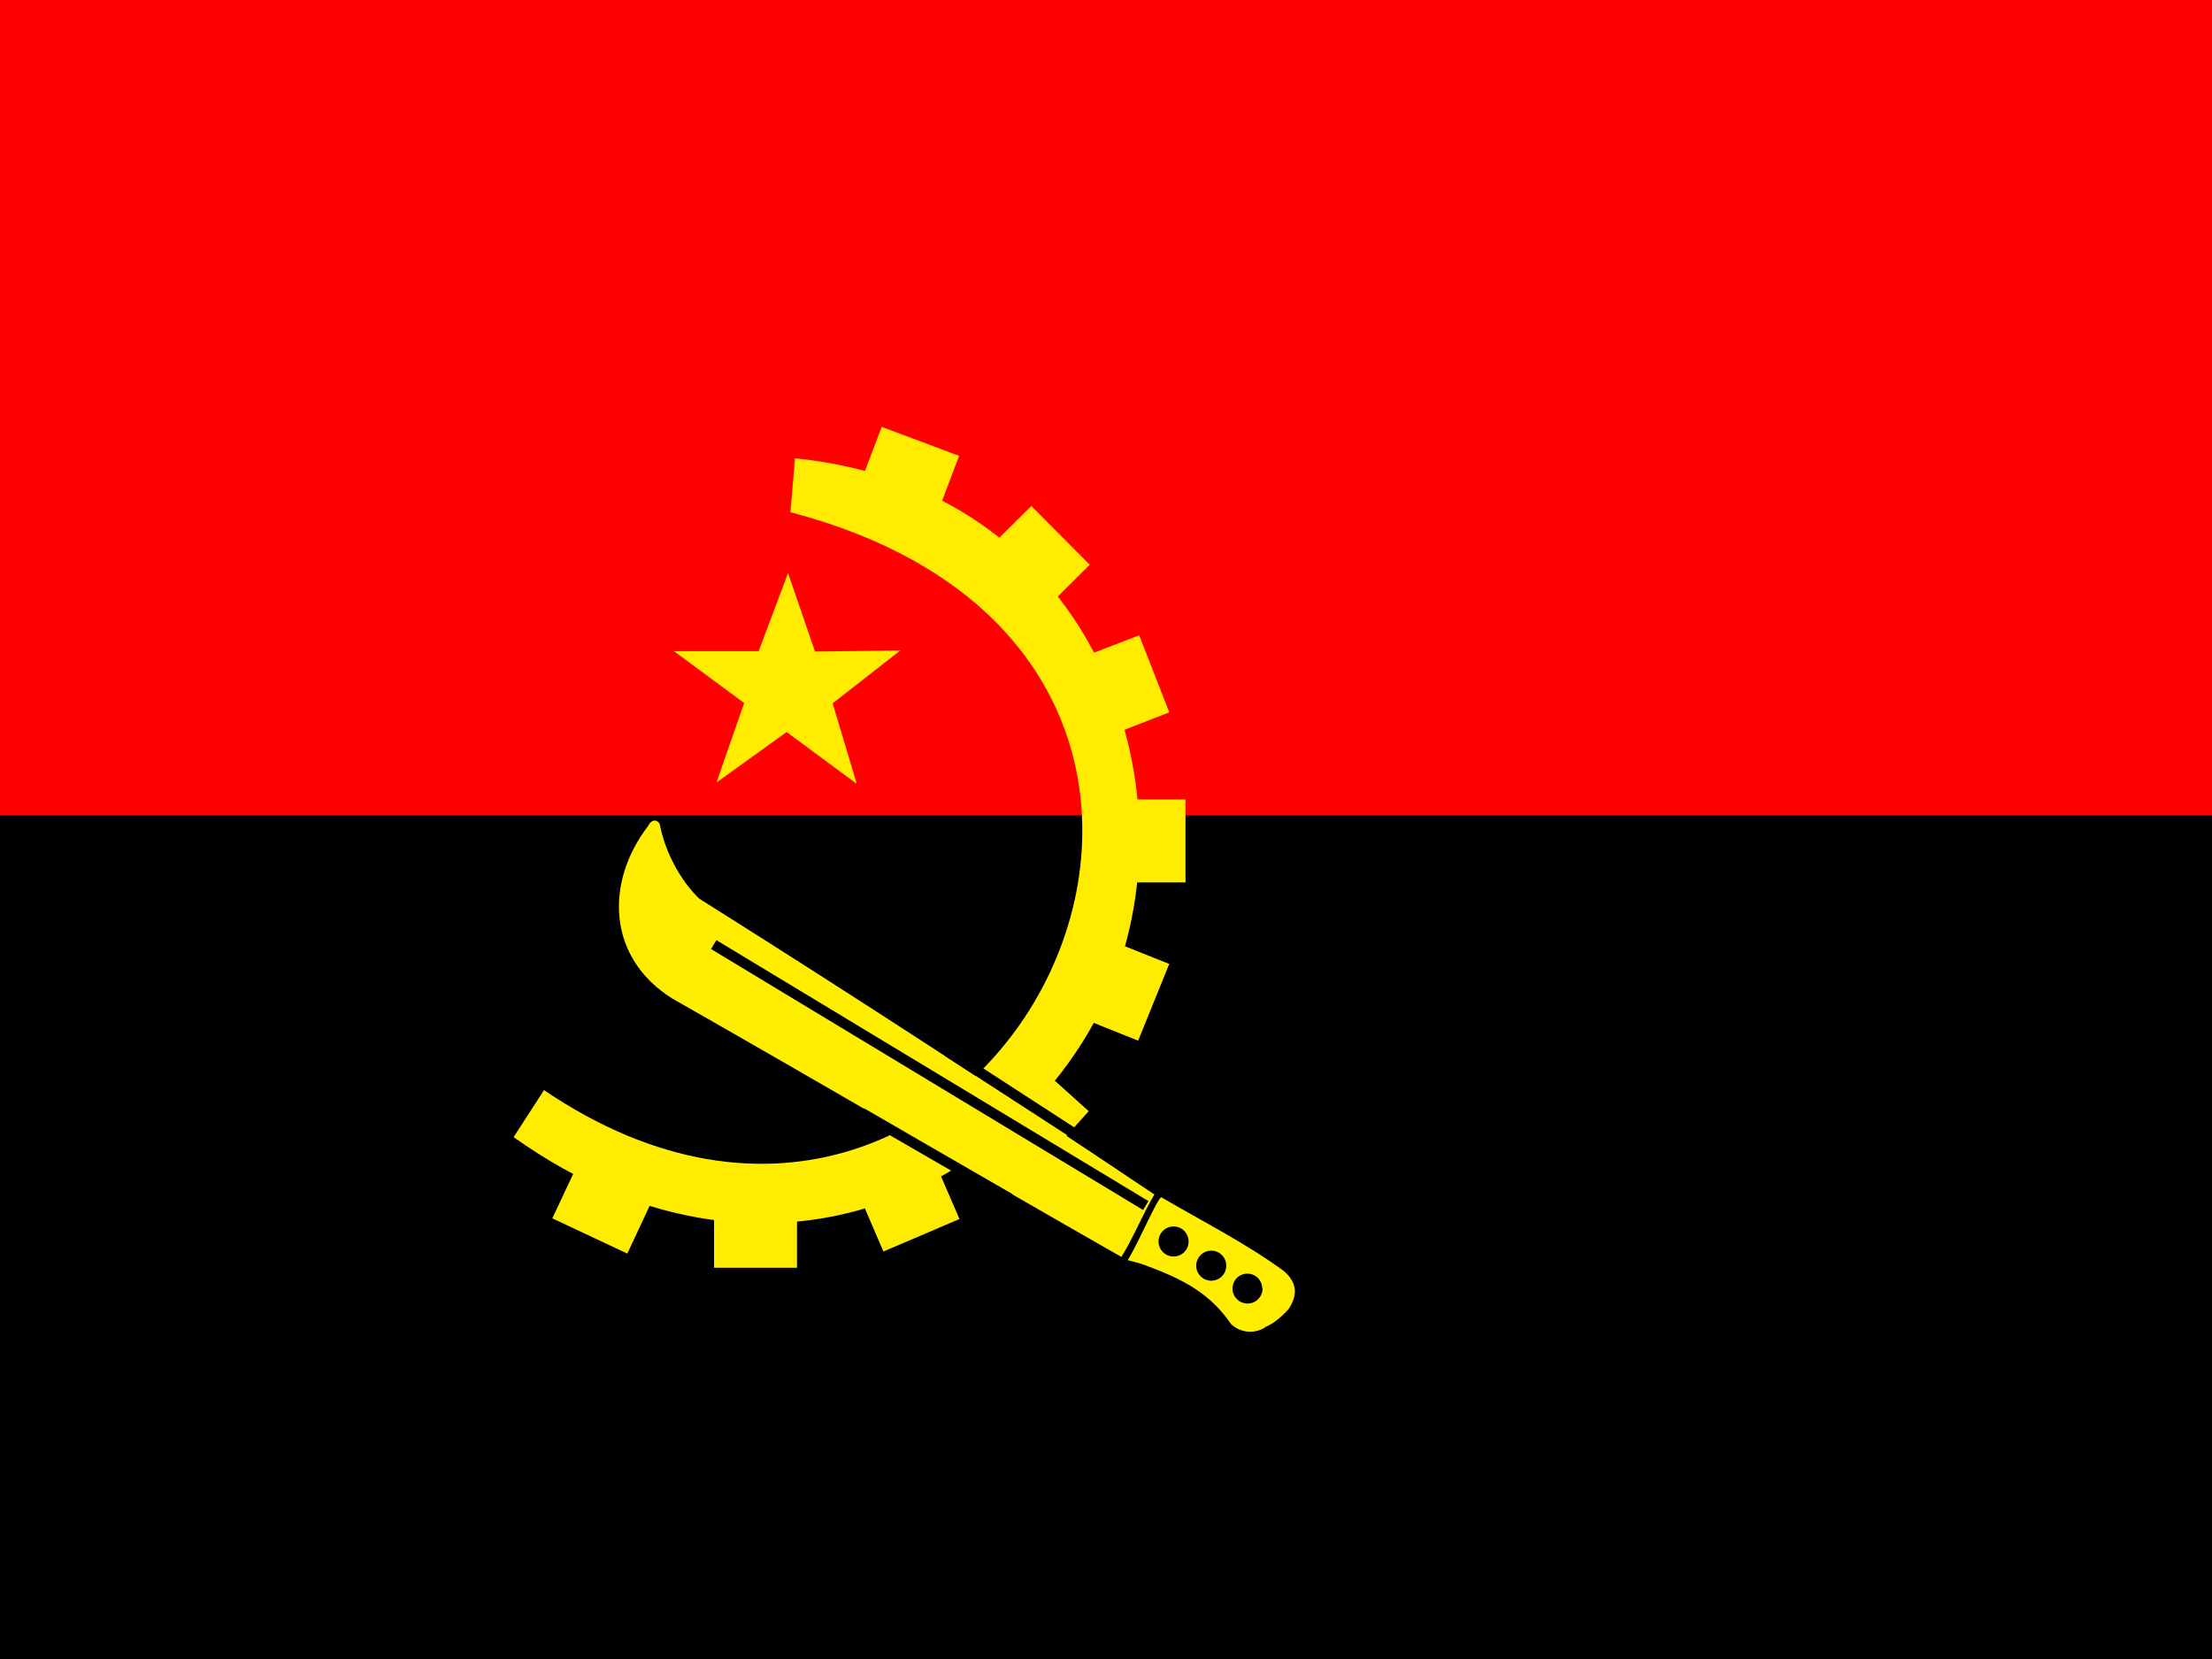
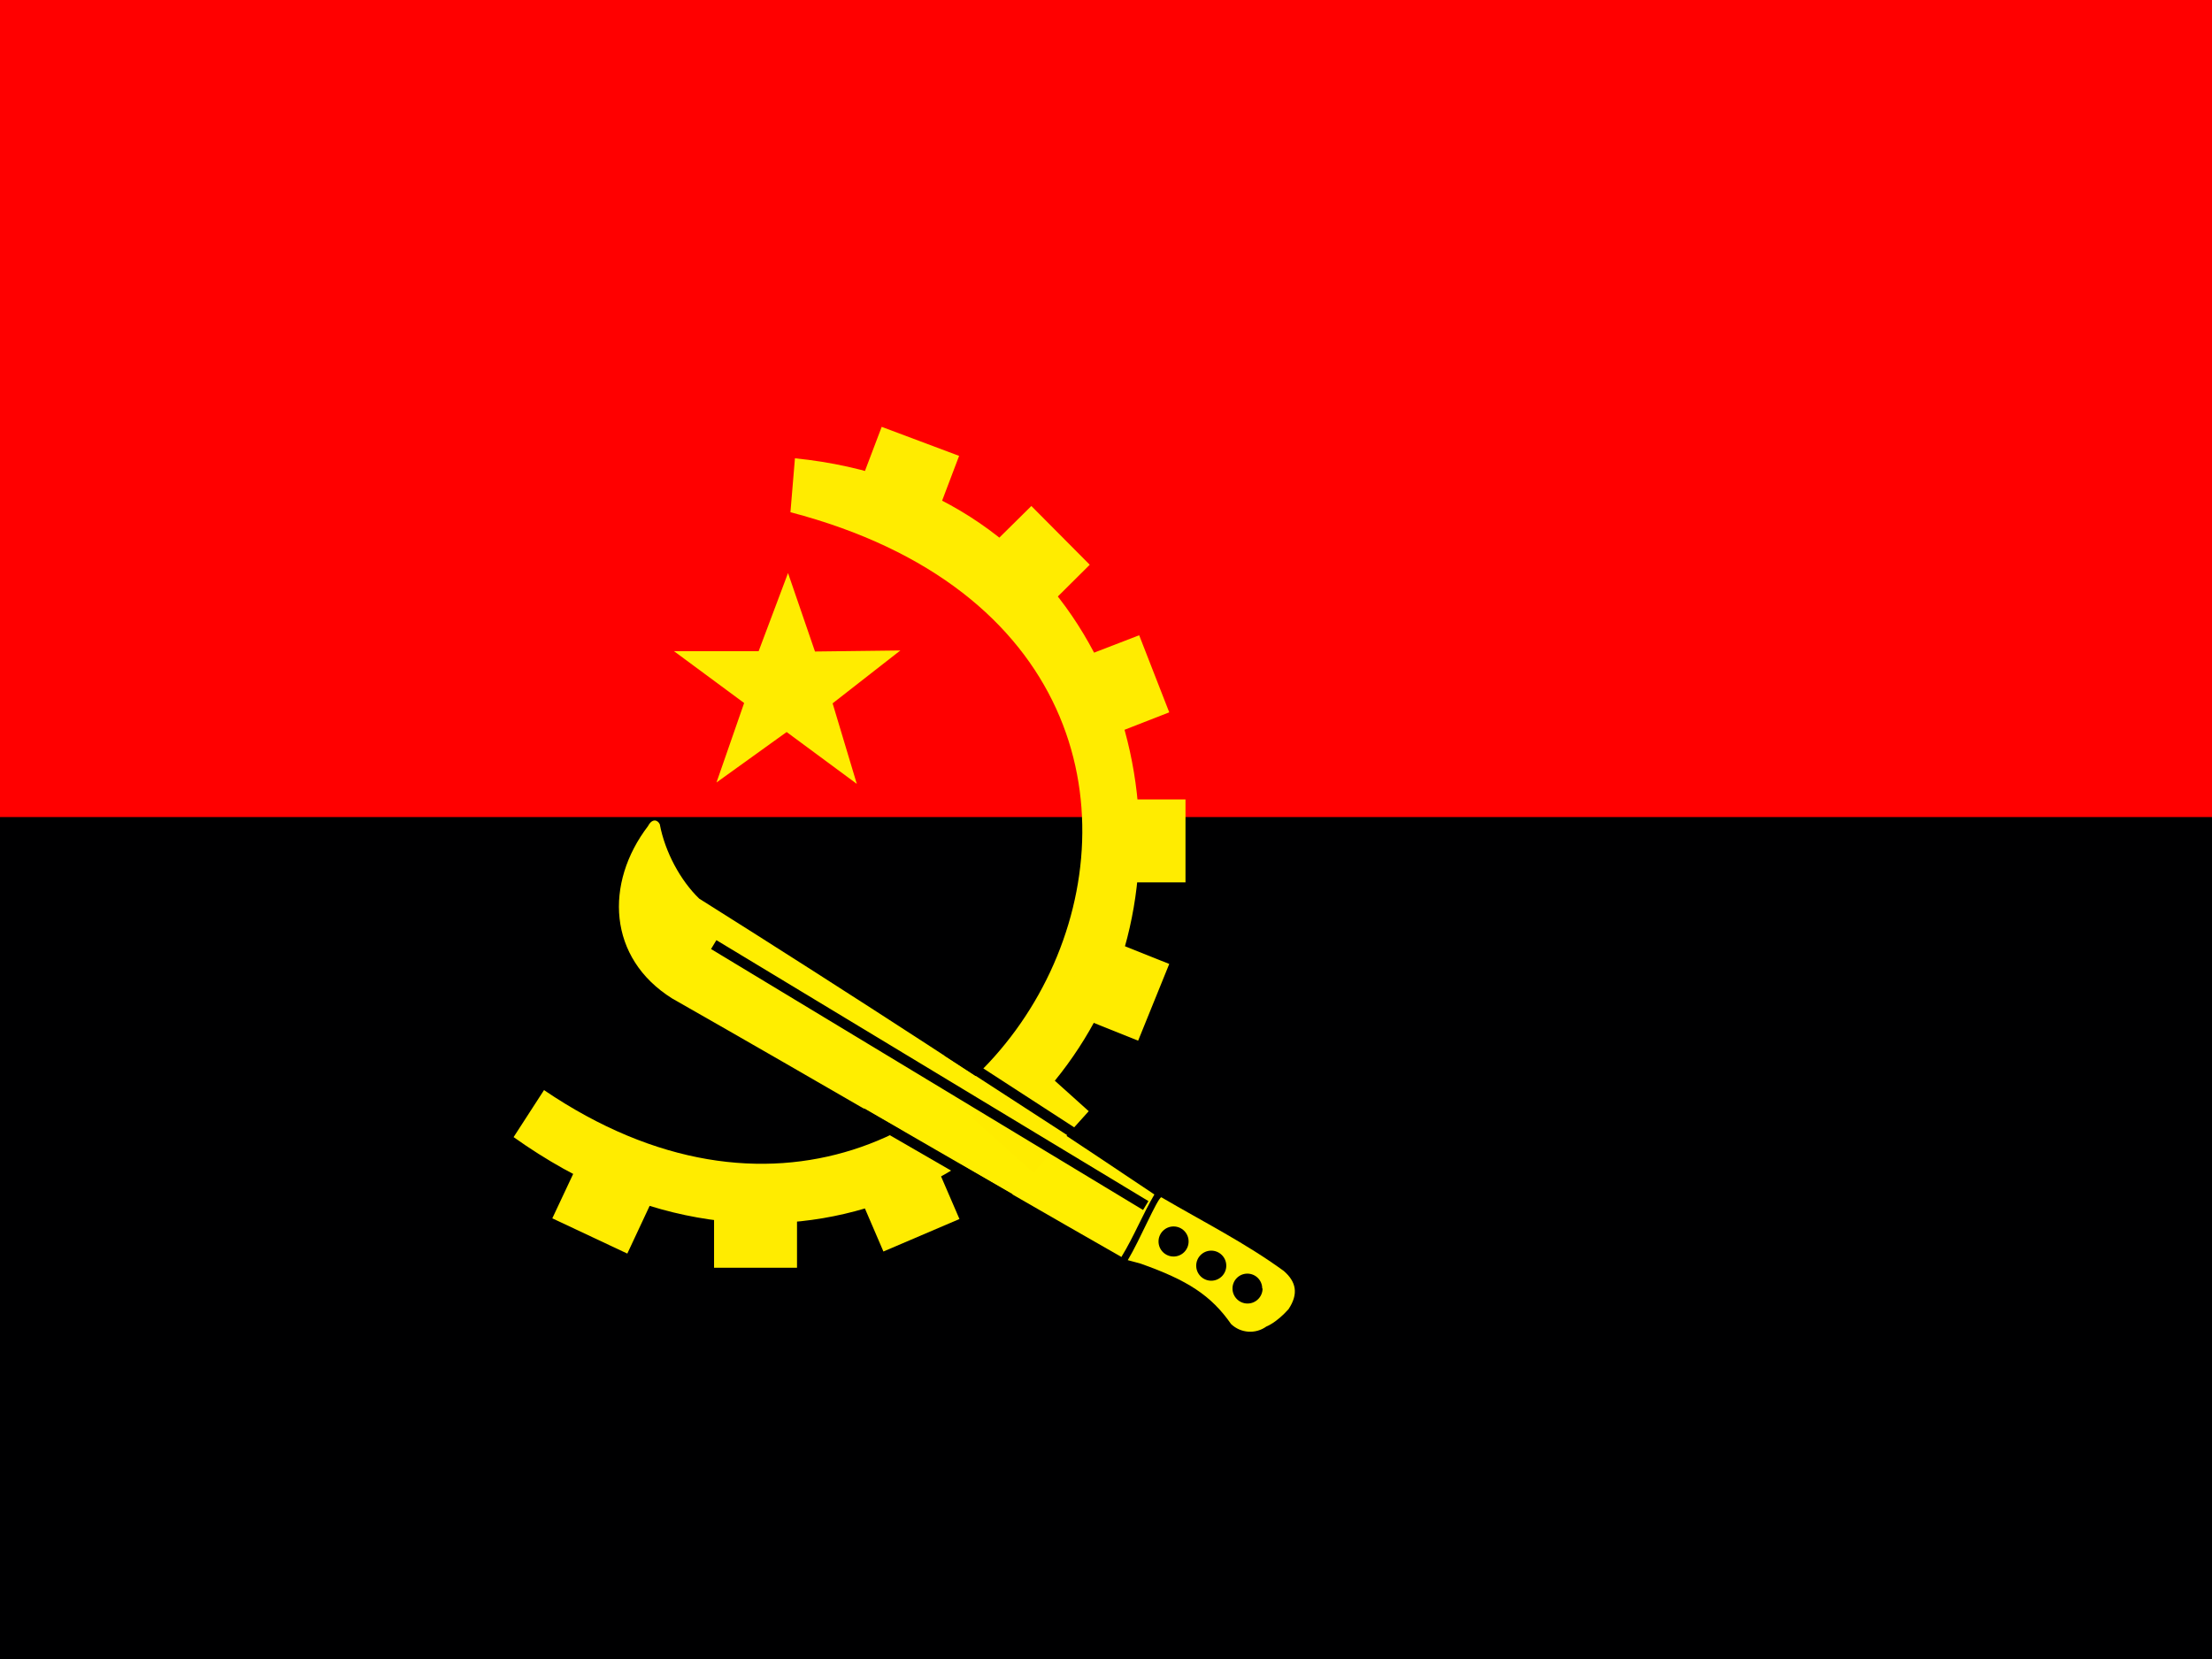
<svg xmlns="http://www.w3.org/2000/svg" id="flag-icons-ao" viewBox="0 0 640 480">
+   <g data-seams="underlay">
+     <g fill-rule="evenodd" stroke-width="1pt">
+       <path fill="red" d="M0 0h640v243.6H0z" stroke="red" stroke-width="4" />
+       <path fill="#000001" d="M0 236.4h640V480H0z" stroke="#000001" stroke-width="4" />
+     </g>
+   </g>
  <g fill-rule="evenodd" stroke-width="1pt">
-     <path fill="red" d="M0 0h640v243.6H0z" stroke="red" stroke-width="1" />
-     <path fill="#000001" d="M0 236.4h640V480H0z" stroke="#000001" stroke-width="1" />
+     <path fill="red" d="M0 0h640v243.6H0z" />
+     <path fill="#000001" d="M0 236.4h640V480H0z" />
  </g>
  <path fill="#ffec00" fill-rule="evenodd" d="M228.7 148.2c165.2 43.3 59 255.6-71.3 167.2l-8.8 13.6c76.7 54.6 152.6 10.6 174-46.4 22.2-58.8-7.6-141.5-92.6-150z" />
  <path fill="#ffec00" fill-rule="evenodd" d="m170 330.8 21.7 10.1-10.2 21.8-21.7-10.2zm149-99.5h24v24h-24zm-11.7-38.9 22.3-8.6 8.7 22.3-22.3 8.7zm-26-29.1 17.1-16.9 16.9 17-17 16.9zm-26.2-39.8 22.4 8.4-8.5 22.4-22.4-8.4zM316 270l22.3 8.9-9 22.2-22.2-8.9zm-69.9 70 22-9.3 9.5 22-22 9.4zm-39.5 2.8h24v24h-24zm41.3-116-20.3-15-20.3 14.6 8-23-20.3-15h24.5l8.5-22.6 7.8 22.7 24.7-.3-19.6 15.3z" />
  <path fill="#fe0" fill-rule="evenodd" d="M336 346.4c-1.2.4-6.2 12.4-9.7 18.2l3.7 1c13.6 4.8 20.4 9.2 26.2 17.5a8 8 0 0 0 10.2.7s2.8-1 6.4-5c3-4.5 2.2-8-1.4-11.1-11-8-22.9-14-35.4-21.3" />
  <path fill="#000001" fill-rule="evenodd" d="M365.3 372.8a4.3 4.3 0 1 1-8.7 0 4.3 4.3 0 0 1 8.6 0zm-21.4-13.6a4.3 4.3 0 1 1-8.7 0 4.3 4.3 0 0 1 8.7 0m10.9 7a4.3 4.3 0 1 1-8.7 0 4.3 4.3 0 0 1 8.7 0" />
  <path fill="#fe0" fill-rule="evenodd" d="M324.5 363.7c-42.6-24.3-87.3-50.5-130-74.8-18.7-11.7-19.6-33.4-7-49.9 1.2-2.3 2.8-1.8 3.4-.5 1.5 8 6 16.3 11.4 21.5A5288 5288 0 0 1 334 345.6c-3.4 5.8-6 12.3-9.5 18z" />
  <path fill="#ffec00" fill-rule="evenodd" d="m297.2 305.5 17.8 16-16 17.8-17.8-16z" />
  <path fill="none" stroke="#000" stroke-width="3" d="m331.5 348.8-125-75.5m109.6 58.1L274 304.1m18.2 42.7L249.3 322" />
</svg>
